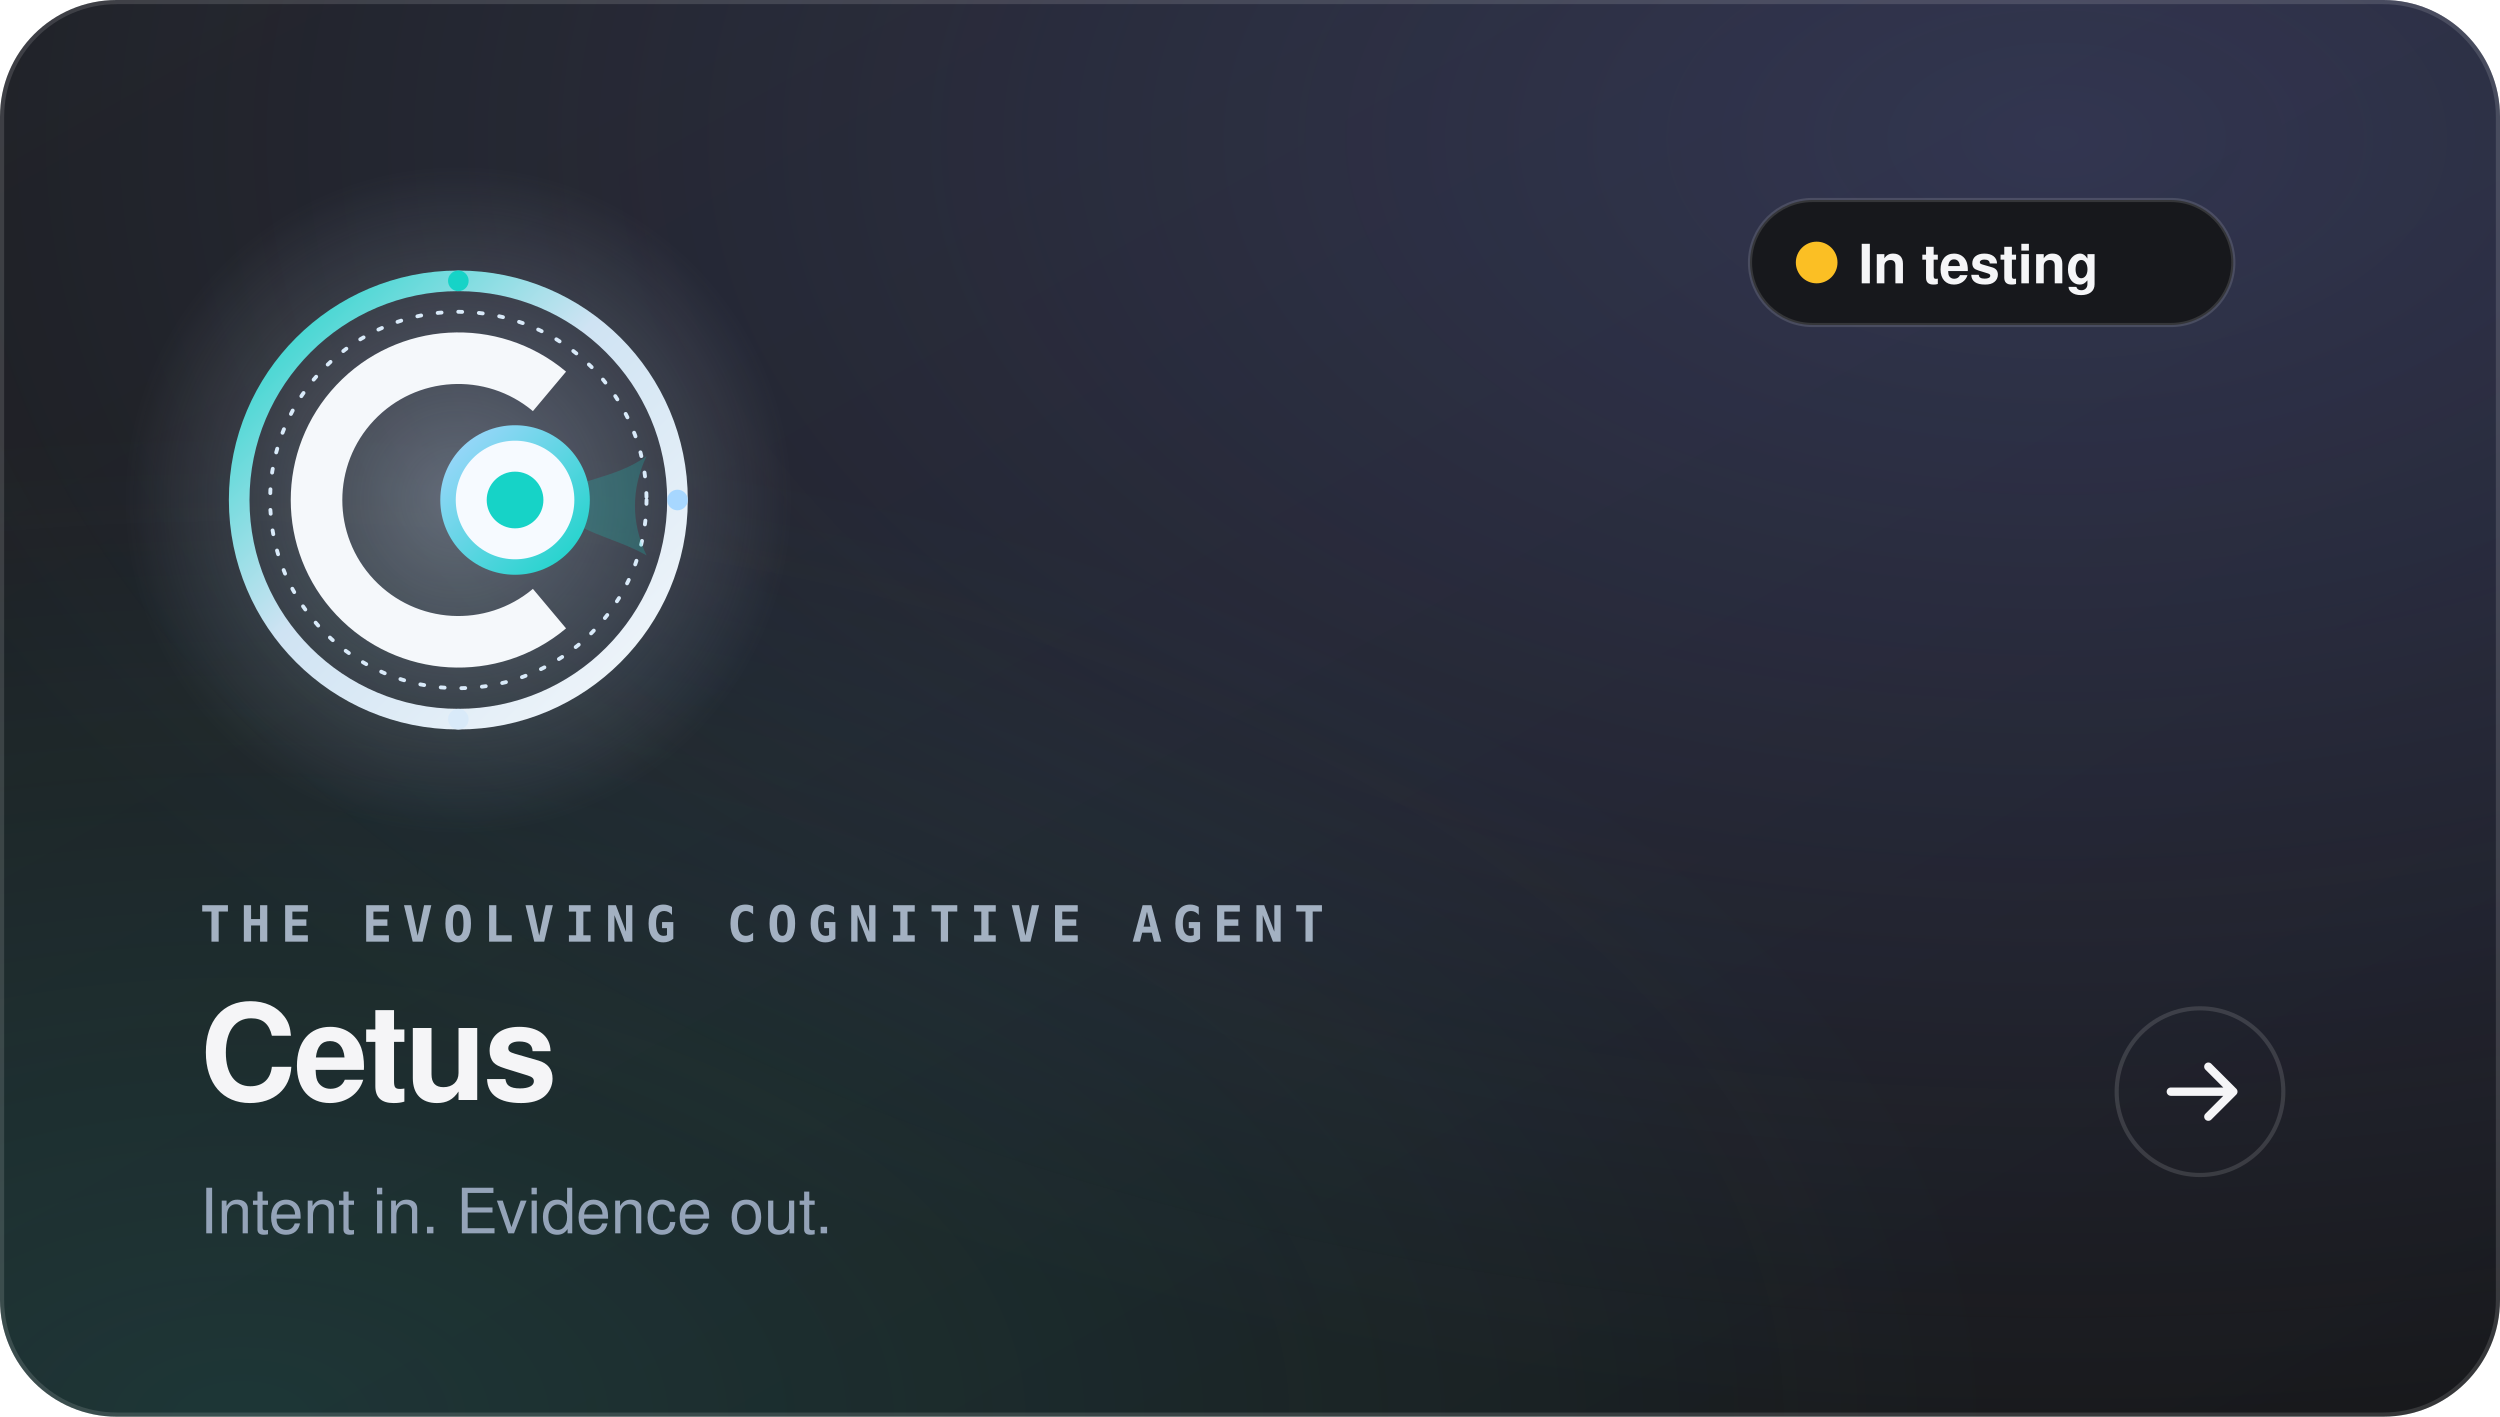
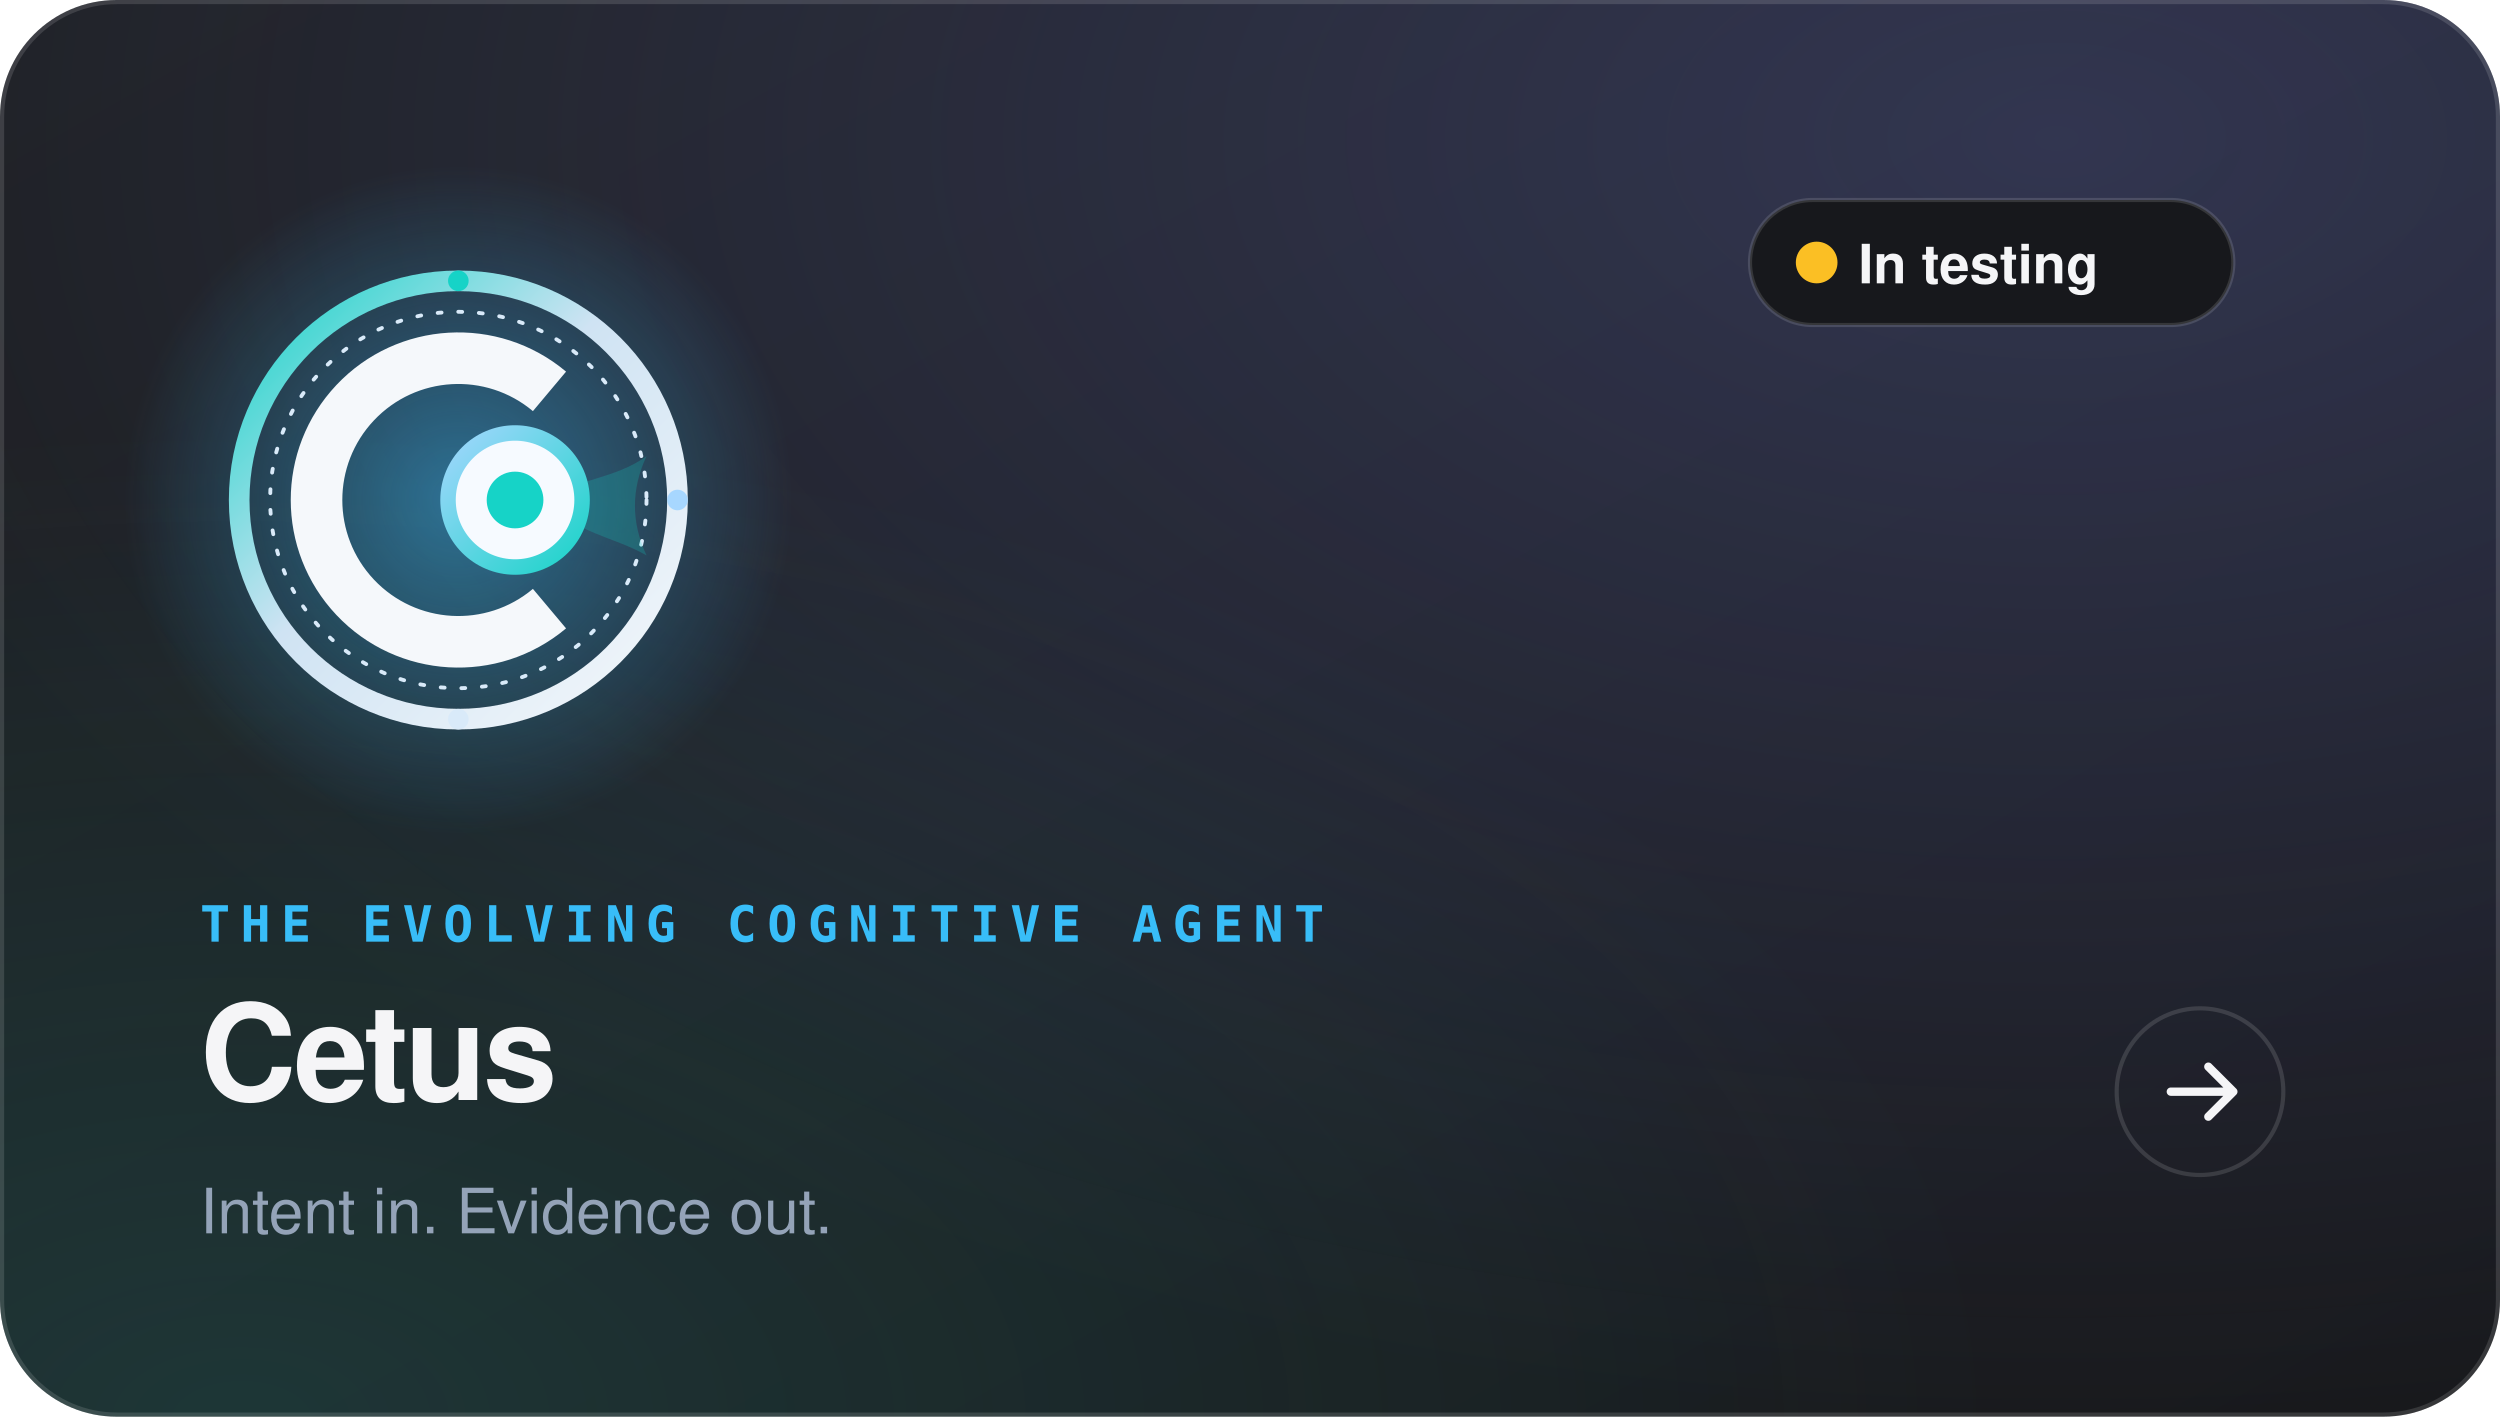
<svg xmlns="http://www.w3.org/2000/svg" viewBox="0 0 600 340" width="600" height="340" role="img" aria-label="Cetus: Intent in. Evidence out. Status In testing.">
  <style>.mk-cetus .mk-o1{stop-color:#16D3C7}.mk-cetus .mk-o2{stop-color:#CFE3F3}.mk-cetus .mk-o3{stop-color:#F5F8FB}.mk-cetus .mk-c{fill:#F5F8FB}.mk-cetus .mk-dash{stroke:#D9EAF9}.mk-cetus .mk-lens{fill:#F6FAFF}.mk-cetus .mk-n3{fill:#D9EAF9}.halo{transform-origin:110px 120px;animation:h 5s ease-in-out infinite}@keyframes h{0%,100%{opacity:.35;transform:scale(.92)}50%{opacity:.8;transform:scale(1.05)}}.go{animation:g 2.4s ease-in-out infinite}@keyframes g{0%,100%{transform:translateX(0)}50%{transform:translateX(5px)}}@media (prefers-reduced-motion: reduce){*{animation-duration:1ms!important;animation-delay:0s!important;animation-iteration-count:1!important;animation-fill-mode:forwards!important}}</style>
  <defs>
    <linearGradient id="bg" x1="0" y1="0" x2="1" y2="1">
      <stop offset="0" stop-color="#1f2125" />
      <stop offset="1" stop-color="#18191c" />
    </linearGradient>
    <linearGradient id="accent" x1="0" y1="0" x2="1" y2="0">
      <stop offset="0" stop-color="#2dd4bf" />
      <stop offset=".5" stop-color="#818cf8" />
      <stop offset="1" stop-color="#c084fc" />
    </linearGradient>
    <radialGradient id="glow" cx=".82" cy=".1" r=".9">
      <stop offset="0" stop-color="#818cf8" stop-opacity=".22" />
      <stop offset="1" stop-color="#818cf8" stop-opacity="0" />
    </radialGradient>
    <radialGradient id="glow2" cx=".1" cy="1" r=".7">
      <stop offset="0" stop-color="#2dd4bf" stop-opacity=".14" />
      <stop offset="1" stop-color="#2dd4bf" stop-opacity="0" />
    </radialGradient>
    <radialGradient id="aura" cx=".5" cy=".5" r=".5">
-       <stop offset="0" stop-color="#a3b1c2" stop-opacity=".5" />
-       <stop offset="1" stop-color="#a3b1c2" stop-opacity="0" />
+       <stop offset="0" stop-color="#38bdf8" stop-opacity=".5" />
+       <stop offset="1" stop-color="#38bdf8" stop-opacity="0" />
    </radialGradient>
  </defs>
  <rect width="600" height="340" rx="28" fill="url(#bg)" />
  <rect width="600" height="340" rx="28" fill="url(#glow)" />
  <rect width="600" height="340" rx="28" fill="url(#glow2)" />
  <rect x=".5" y=".5" width="599" height="339" rx="27.5" fill="none" stroke="rgba(255,255,255,0.13)" />
  <circle class="halo" cx="110" cy="120" r="80" fill="url(#aura)" />
-   <svg x="54" y="64" width="112" height="112" color="#a3b1c2" viewBox="150 150 724 724" fill="none" class="mk-cetus">
+   <svg x="54" y="64" width="112" height="112" color="#38bdf8" viewBox="150 150 724 724" fill="none" class="mk-cetus">
    <defs>
      <linearGradient id="cetusOrbit" x1="172" y1="172" x2="852" y2="852" gradientUnits="userSpaceOnUse">
        <stop class="mk-o1" offset="0" />
        <stop class="mk-o2" offset=".45" />
        <stop class="mk-o3" offset="1" />
      </linearGradient>
      <linearGradient id="cetusLens" x1="488" y1="400" x2="712" y2="624" gradientUnits="userSpaceOnUse">
        <stop offset="0" stop-color="#A7D7FF" />
        <stop offset="1" stop-color="#16D3C7" />
      </linearGradient>
    </defs>
    <circle cx="512" cy="512" r="340" stroke="url(#cetusOrbit)" stroke-width="32" />
    <circle class="mk-dash" cx="512" cy="512" r="292" stroke-width="6" stroke-dasharray="6 26" stroke-linecap="round" />
    <path class="mk-c" d="M679.125 312.828A260 260 0 1 0 679.125 711.172L627.702 649.888A180 180 0 1 1 627.702 374.112Z" />
    <path d="M646 512C698 478 754 480 804 444C780 495 780 547 804 598C752 568 698 566 646 512Z" fill="#16D3C7" fill-opacity=".22" />
    <circle class="mk-lens" cx="600" cy="512" r="104" stroke="url(#cetusLens)" stroke-width="24" />
    <circle cx="600" cy="512" r="44" fill="#16D3C7" />
    <circle cx="512" cy="172" r="16" fill="#16D3C7" />
    <circle cx="852" cy="512" r="16" fill="#A7D7FF" />
    <circle class="mk-n3" cx="512" cy="852" r="16" />
  </svg>
  <rect x="420" y="48" width="116" height="30" rx="15" fill="#17181c" stroke="rgba(255,255,255,0.13)" />
  <circle cx="436" cy="63" r="5" fill="#fbbf24" />
  <text x="446.0" y="68" font-family="-apple-system, BlinkMacSystemFont, 'Segoe UI', Helvetica, Arial, sans-serif" font-size="13" font-weight="600" fill="#f5f5f7" text-anchor="start" letter-spacing="0">In testing</text>
-   <text x="48" y="226" font-family="SFMono-Regular, Menlo, Consolas, monospace" font-size="12" font-weight="600" fill="#a3b1c2" text-anchor="start" letter-spacing="2.5">THE EVOLVING COGNITIVE AGENT</text>
+   <text x="48" y="226" font-family="SFMono-Regular, Menlo, Consolas, monospace" font-size="12" font-weight="600" fill="#38bdf8" text-anchor="start" letter-spacing="2.5">THE EVOLVING COGNITIVE AGENT</text>
  <text x="48" y="264" font-family="-apple-system, BlinkMacSystemFont, 'Segoe UI', Helvetica, Arial, sans-serif" font-size="32" font-weight="700" fill="#f5f5f7" text-anchor="start" letter-spacing="-0.8">Cetus</text>
  <text x="48" y="296" font-family="-apple-system, BlinkMacSystemFont, 'Segoe UI', Helvetica, Arial, sans-serif" font-size="15" font-weight="400" fill="#94a3b8" text-anchor="start" letter-spacing="0">Intent in. Evidence out.</text>
  <g class="go">
    <circle cx="528" cy="262" r="20" fill="none" stroke="rgba(255,255,255,0.13)" />
    <path d="M521 262 h14 M530 256 l6 6 l-6 6" fill="none" stroke="#f5f5f7" stroke-width="2" stroke-linecap="round" stroke-linejoin="round" />
  </g>
</svg>
